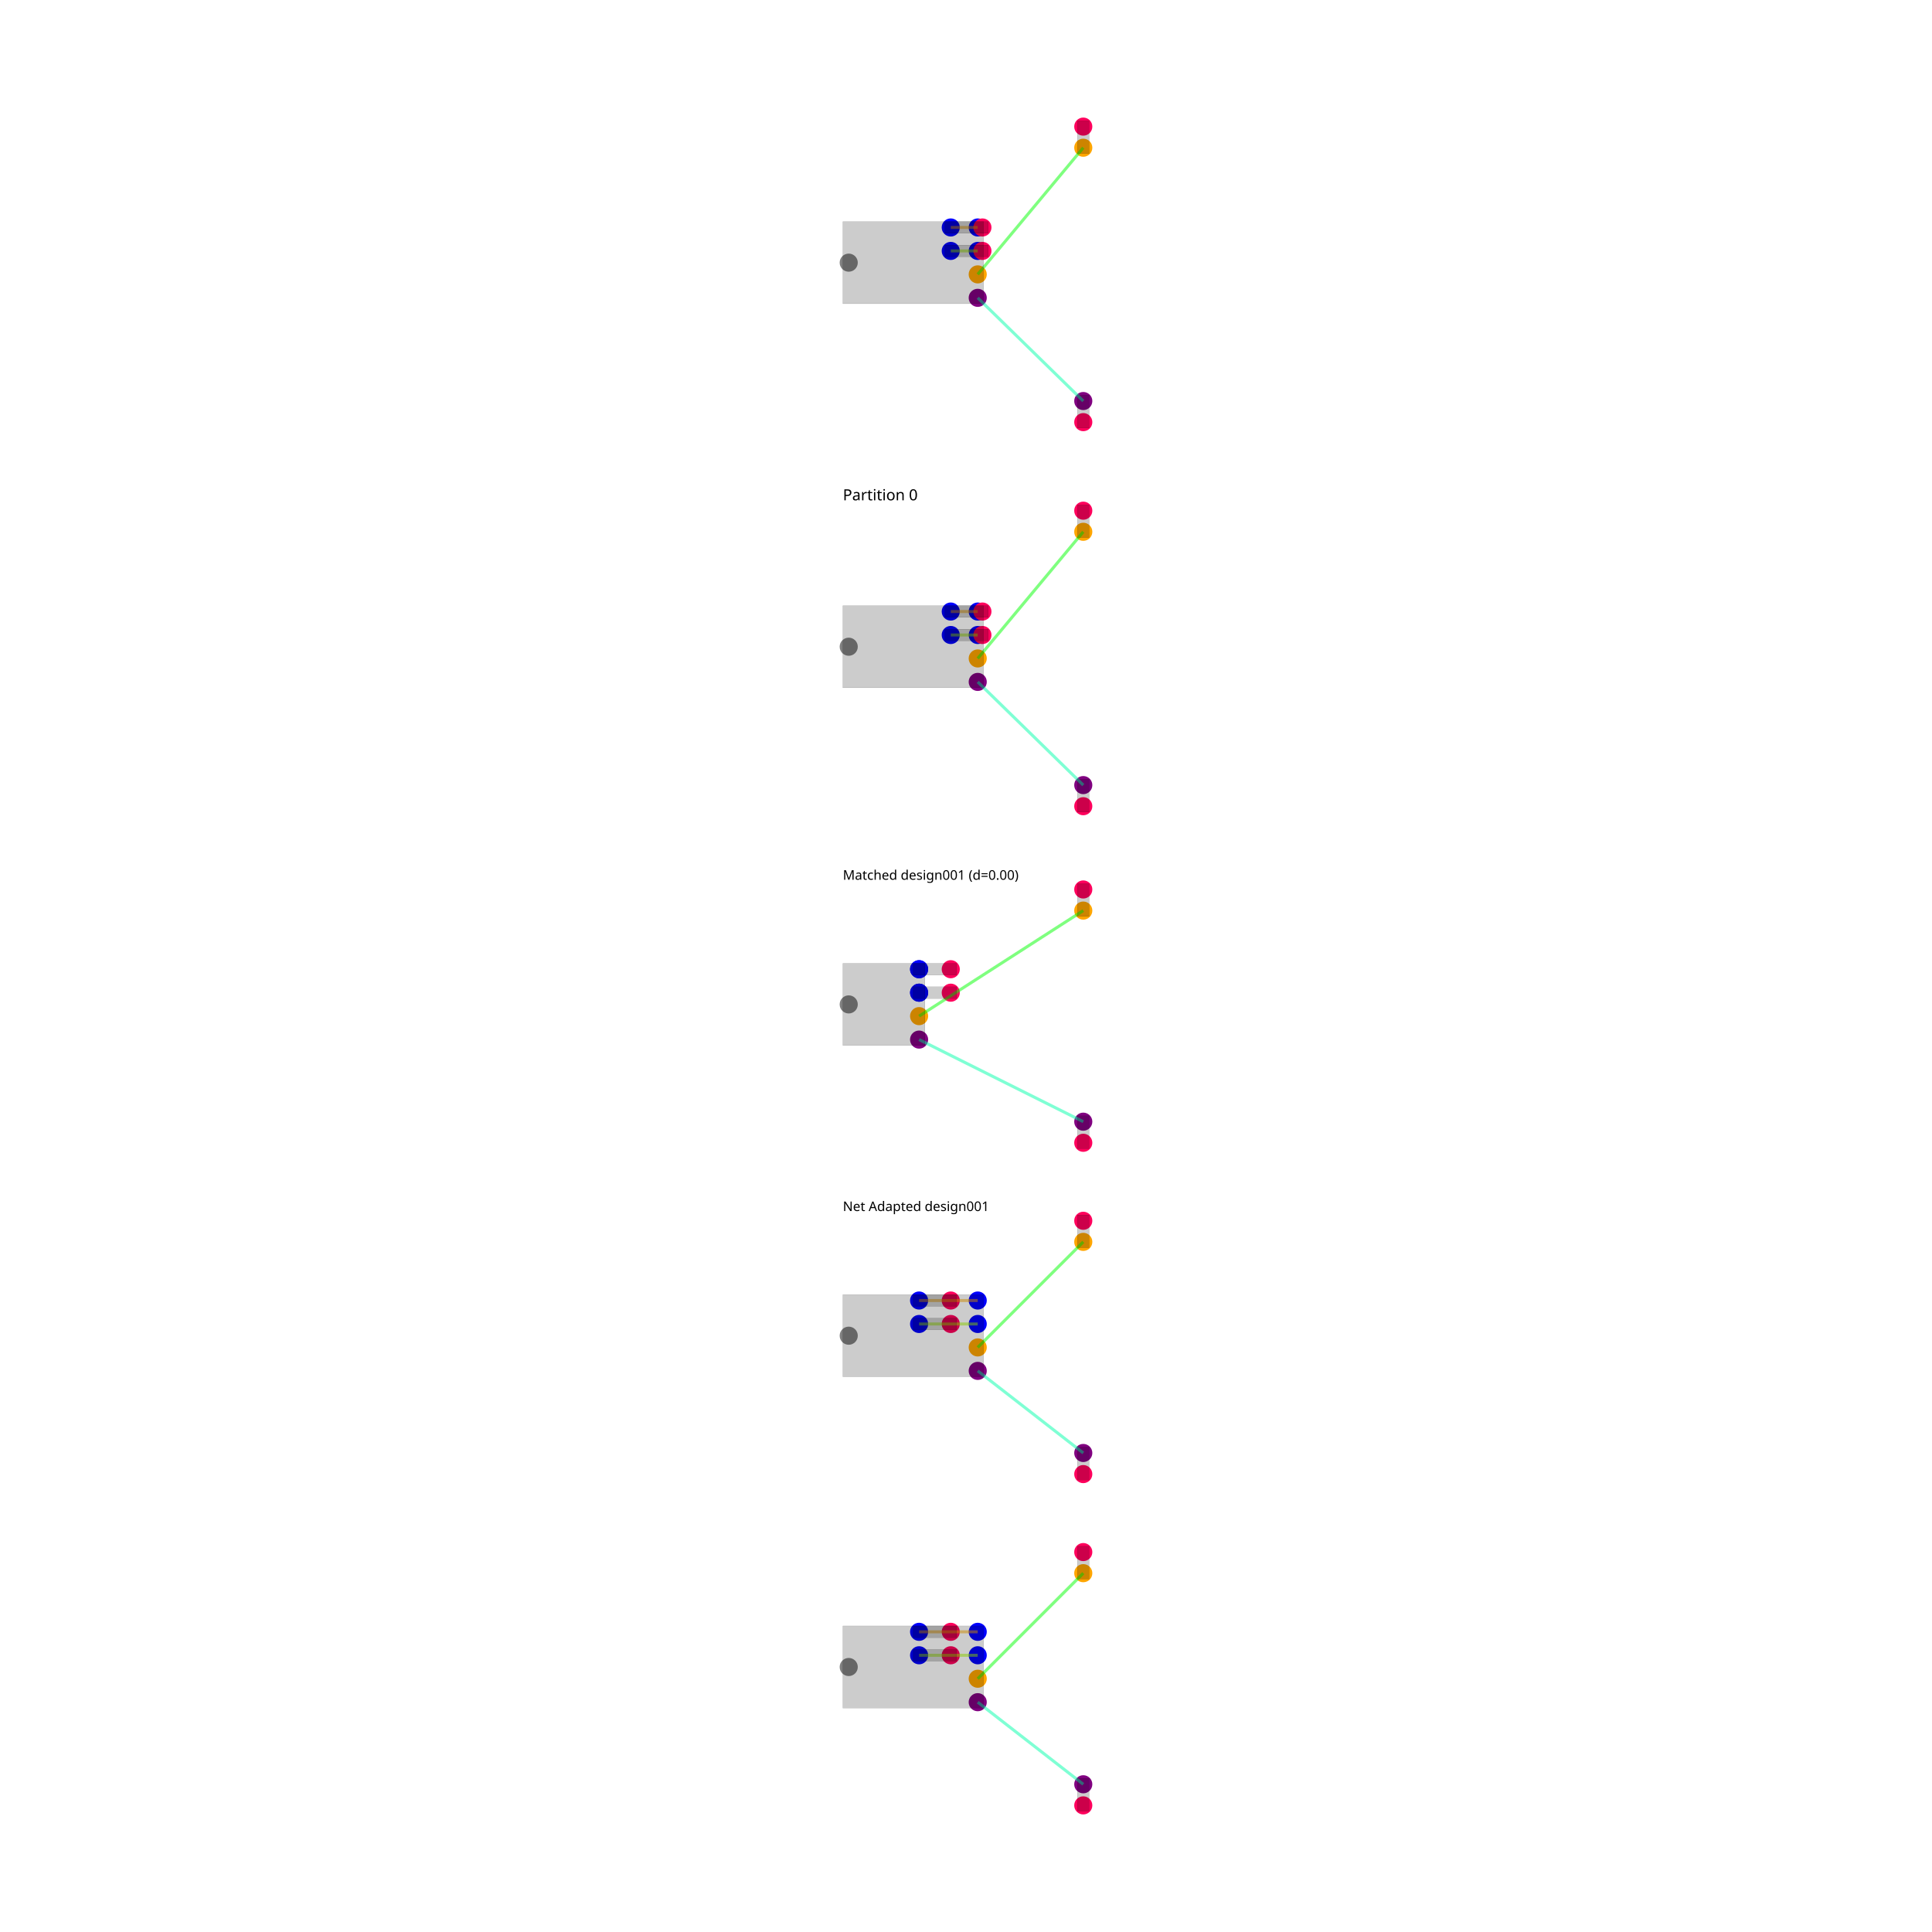
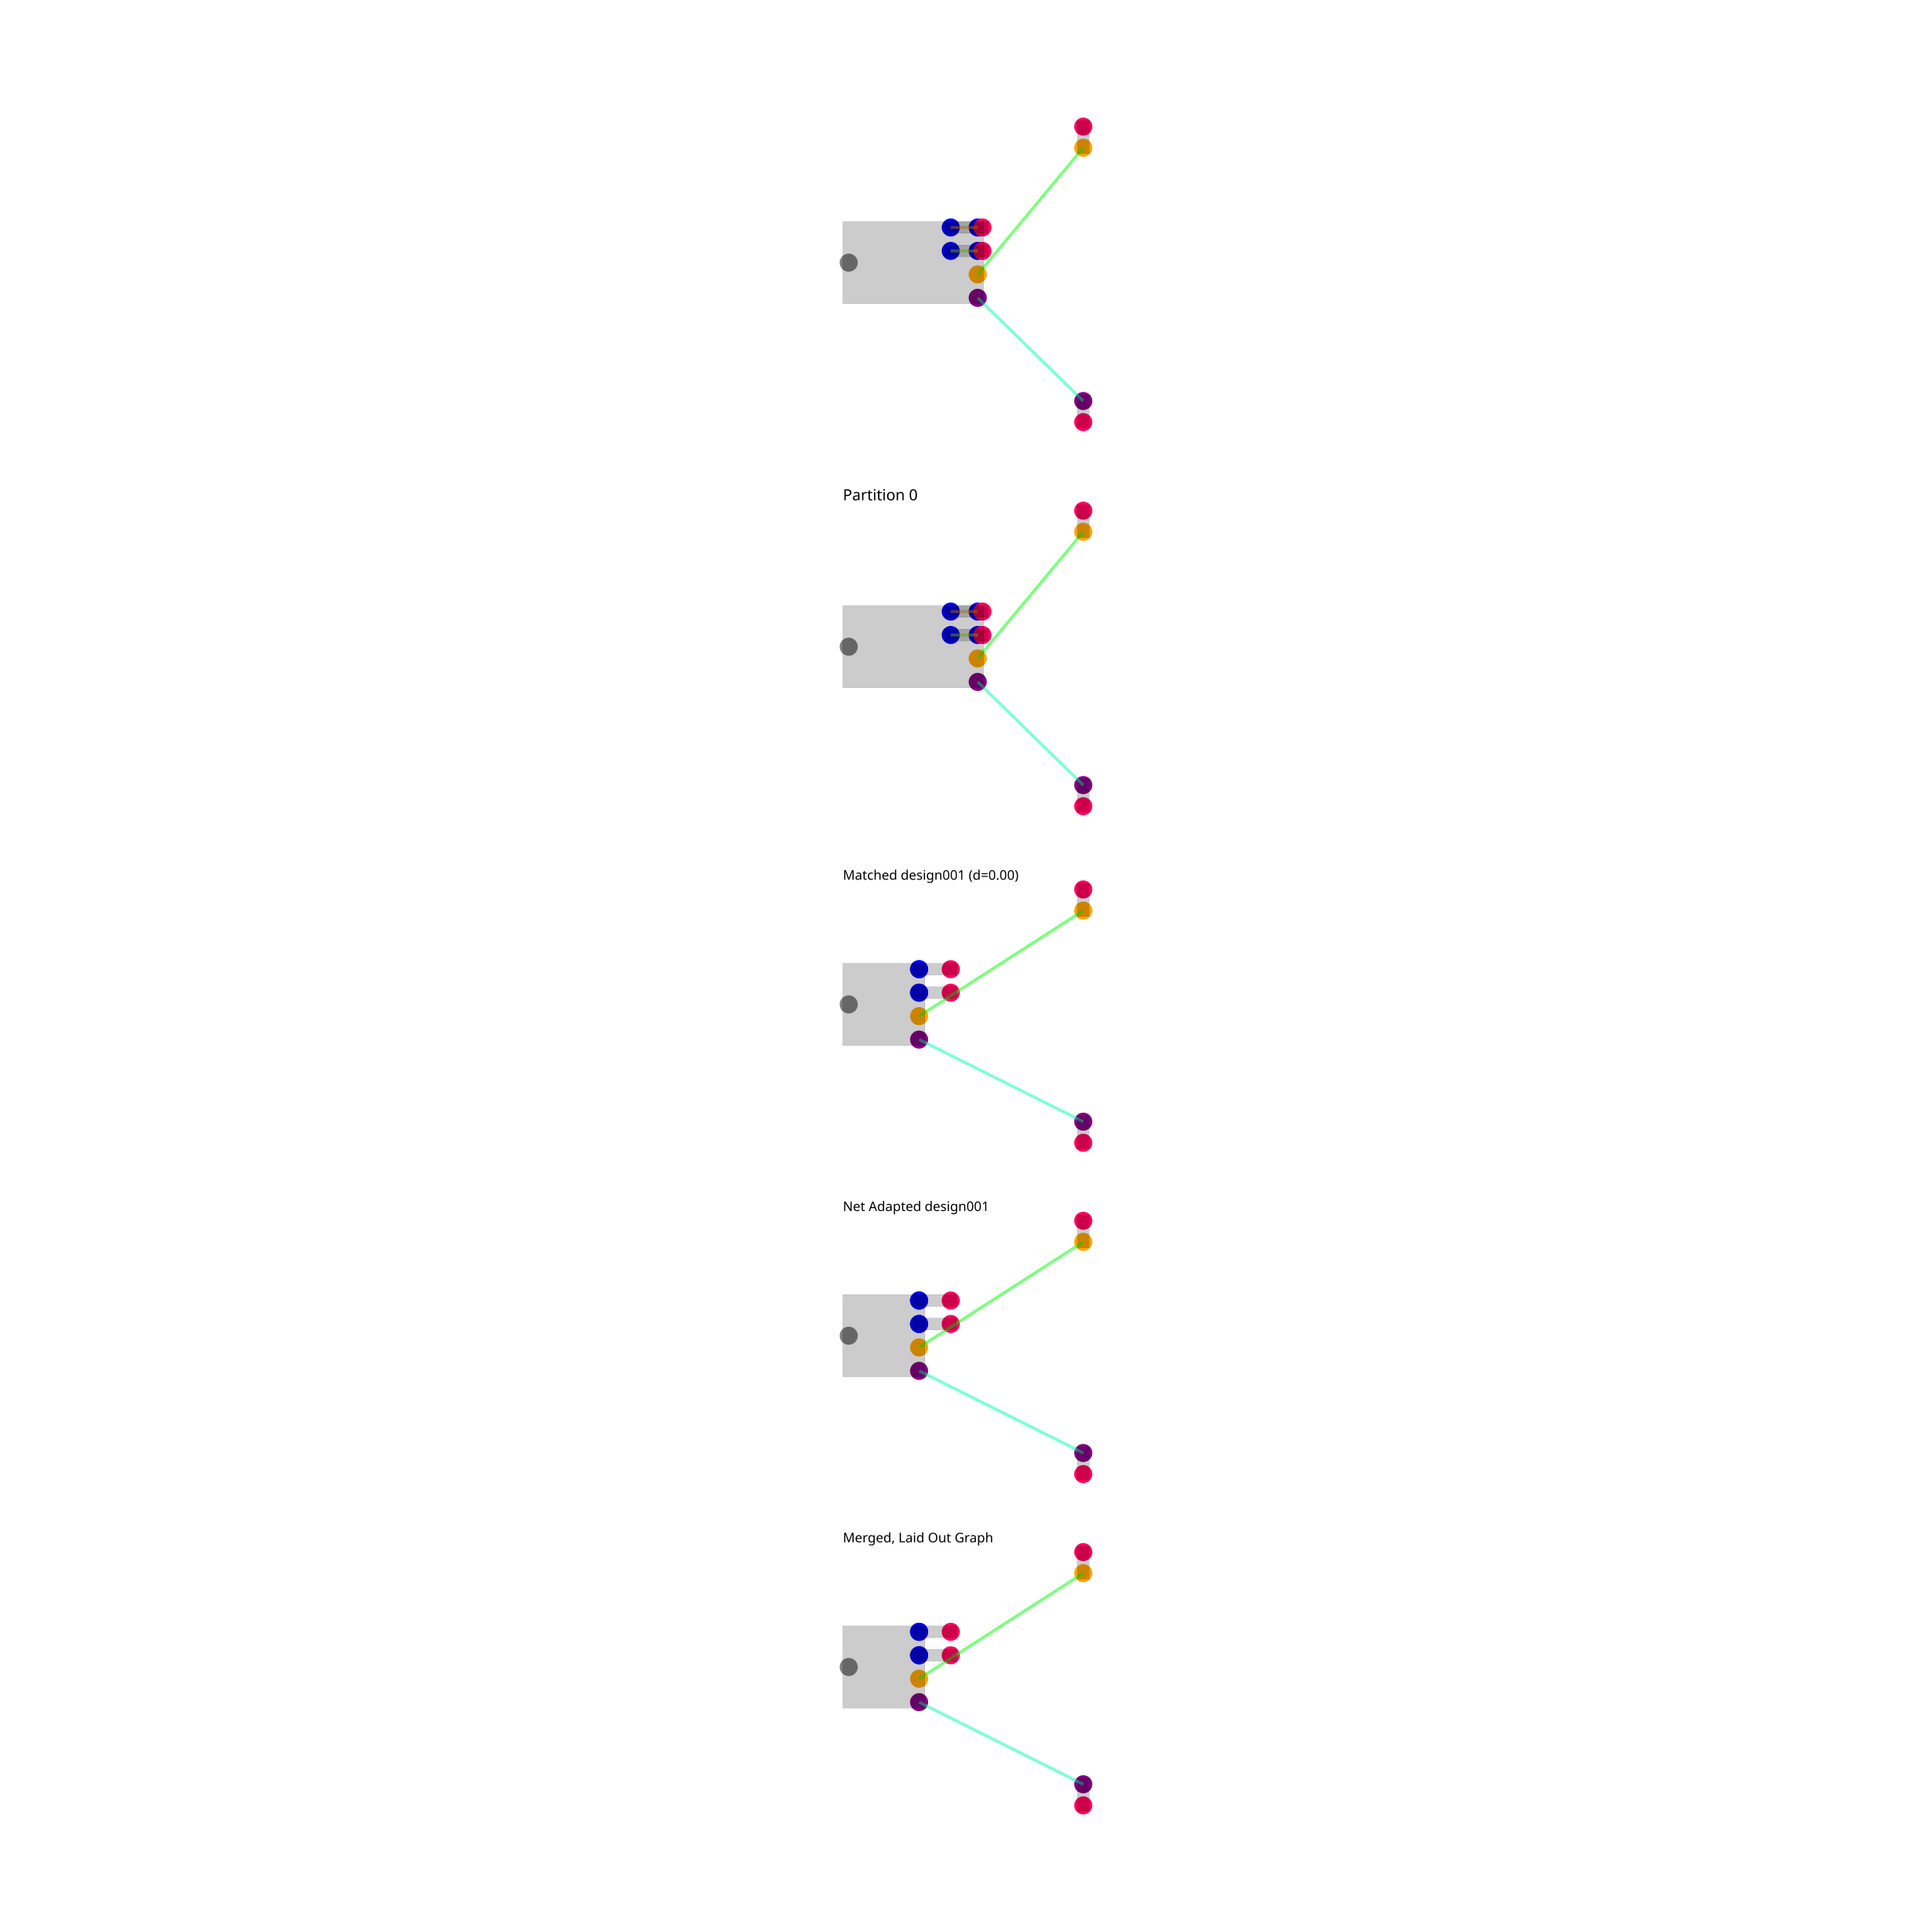
<svg xmlns="http://www.w3.org/2000/svg" width="640" height="640" viewBox="0 0 640 640">
  <rect width="100%" height="100%" fill="white" />
  <g>
    <circle data-type="point" data-label="schematic_component_0_center component_center center_schematic_component_0" data-x="0" data-y="0" cx="281.152" cy="87.007" r="3" fill="gray" />
  </g>
  <g>
    <circle data-type="point" data-label="schematic_port_0 normal unnamedsubcircuit315_connectivity_net0" data-x="1.1" data-y="0.30000000000000004" cx="323.885" cy="75.352" r="3" fill="blue" />
  </g>
  <g>
    <circle data-type="point" data-label="schematic_port_1 normal unnamedsubcircuit315_connectivity_net1" data-x="1.1" data-y="0.09999999999999998" cx="323.885" cy="83.122" r="3" fill="blue" />
  </g>
  <g>
    <circle data-type="point" data-label="schematic_port_2 vcc unnamedsubcircuit315_connectivity_net2" data-x="1.1" data-y="-0.10000000000000003" cx="323.885" cy="90.891" r="3" fill="orange" />
  </g>
  <g>
    <circle data-type="point" data-label="schematic_port_3 gnd unnamedsubcircuit315_connectivity_net3" data-x="1.1" data-y="-0.30000000000000004" cx="323.885" cy="98.661" r="3" fill="purple" />
  </g>
  <g>
    <circle data-type="point" data-label="netlabel_for_netlabel_for_schematic_port_3_pin gnd unnamedsubcircuit315_connectivity_net3" data-x="2" data-y="-1.18" cx="358.848" cy="132.848" r="3" fill="purple" />
  </g>
  <g>
    <circle data-type="point" data-label="netlabel_for_netlabel_for_schematic_port_3_center netlabel_center netlabel_for_netlabel_for_schematic_port_3_center" data-x="2" data-y="-1.3599999999999999" cx="358.848" cy="139.84" r="3" fill="hsl(338.4, 100%, 50%, 1)" />
  </g>
  <g>
    <circle data-type="point" data-label="netlabel_for_netlabel_for_schematic_port_2_pin vcc unnamedsubcircuit315_connectivity_net2" data-x="2" data-y="0.98" cx="358.848" cy="48.935" r="3" fill="orange" />
  </g>
  <g>
    <circle data-type="point" data-label="netlabel_for_netlabel_for_schematic_port_2_center netlabel_center netlabel_for_netlabel_for_schematic_port_2_center" data-x="2" data-y="1.16" cx="358.848" cy="41.942" r="3" fill="hsl(338.4, 100%, 50%, 1)" />
  </g>
  <g>
    <circle data-type="point" data-label="netlabel_for_netlabel_for_schematic_port_0_pin normal unnamedsubcircuit315_connectivity_net0" data-x="0.8700000000000001" data-y="0.30000000000000004" cx="314.95" cy="75.352" r="3" fill="blue" />
  </g>
  <g>
    <circle data-type="point" data-label="netlabel_for_netlabel_for_schematic_port_0_center netlabel_center netlabel_for_netlabel_for_schematic_port_0_center" data-x="1.1400000000000001" data-y="0.30000000000000004" cx="325.439" cy="75.352" r="3" fill="hsl(338.4, 100%, 50%, 1)" />
  </g>
  <g>
    <circle data-type="point" data-label="netlabel_for_netlabel_for_schematic_port_1_pin normal unnamedsubcircuit315_connectivity_net1" data-x="0.8700000000000001" data-y="0.09999999999999998" cx="314.95" cy="83.122" r="3" fill="blue" />
  </g>
  <g>
    <circle data-type="point" data-label="netlabel_for_netlabel_for_schematic_port_1_center netlabel_center netlabel_for_netlabel_for_schematic_port_1_center" data-x="1.1400000000000001" data-y="0.09999999999999998" cx="325.439" cy="83.122" r="3" fill="hsl(338.4, 100%, 50%, 1)" />
  </g>
  <g>
    <circle data-type="point" data-label="schematic_component_0_center component_center center_schematic_component_0" data-x="0" data-y="-3.2749999999999995" cx="281.152" cy="214.235" r="3" fill="gray" />
  </g>
  <g>
    <circle data-type="point" data-label="schematic_port_0 normal unnamedsubcircuit315_connectivity_net0" data-x="1.1" data-y="-2.9749999999999996" cx="323.885" cy="202.581" r="3" fill="blue" />
  </g>
  <g>
    <circle data-type="point" data-label="schematic_port_1 normal unnamedsubcircuit315_connectivity_net1" data-x="1.1" data-y="-3.1749999999999994" cx="323.885" cy="210.35" r="3" fill="blue" />
  </g>
  <g>
    <circle data-type="point" data-label="schematic_port_2 vcc unnamedsubcircuit315_connectivity_net2" data-x="1.1" data-y="-3.3749999999999996" cx="323.885" cy="218.12" r="3" fill="orange" />
  </g>
  <g>
    <circle data-type="point" data-label="schematic_port_3 gnd unnamedsubcircuit315_connectivity_net3" data-x="1.1" data-y="-3.5749999999999993" cx="323.885" cy="225.89" r="3" fill="purple" />
  </g>
  <g>
    <circle data-type="point" data-label="netlabel_for_netlabel_for_schematic_port_3_pin gnd unnamedsubcircuit315_connectivity_net3" data-x="2" data-y="-4.454999999999999" cx="358.848" cy="260.076" r="3" fill="purple" />
  </g>
  <g>
    <circle data-type="point" data-label="netlabel_for_netlabel_for_schematic_port_3_center netlabel_center netlabel_for_netlabel_for_schematic_port_3_center" data-x="2" data-y="-4.635" cx="358.848" cy="267.069" r="3" fill="hsl(338.4, 100%, 50%, 1)" />
  </g>
  <g>
    <circle data-type="point" data-label="netlabel_for_netlabel_for_schematic_port_2_pin vcc unnamedsubcircuit315_connectivity_net2" data-x="2" data-y="-2.2949999999999995" cx="358.848" cy="176.164" r="3" fill="orange" />
  </g>
  <g>
    <circle data-type="point" data-label="netlabel_for_netlabel_for_schematic_port_2_center netlabel_center netlabel_for_netlabel_for_schematic_port_2_center" data-x="2" data-y="-2.1149999999999993" cx="358.848" cy="169.171" r="3" fill="hsl(338.4, 100%, 50%, 1)" />
  </g>
  <g>
    <circle data-type="point" data-label="netlabel_for_netlabel_for_schematic_port_0_pin normal unnamedsubcircuit315_connectivity_net0" data-x="0.8700000000000001" data-y="-2.9749999999999996" cx="314.95" cy="202.581" r="3" fill="blue" />
  </g>
  <g>
    <circle data-type="point" data-label="netlabel_for_netlabel_for_schematic_port_0_center netlabel_center netlabel_for_netlabel_for_schematic_port_0_center" data-x="1.1400000000000001" data-y="-2.9749999999999996" cx="325.439" cy="202.581" r="3" fill="hsl(338.4, 100%, 50%, 1)" />
  </g>
  <g>
    <circle data-type="point" data-label="netlabel_for_netlabel_for_schematic_port_1_pin normal unnamedsubcircuit315_connectivity_net1" data-x="0.8700000000000001" data-y="-3.1749999999999994" cx="314.95" cy="210.35" r="3" fill="blue" />
  </g>
  <g>
    <circle data-type="point" data-label="netlabel_for_netlabel_for_schematic_port_1_center netlabel_center netlabel_for_netlabel_for_schematic_port_1_center" data-x="1.1400000000000001" data-y="-3.1749999999999994" cx="325.439" cy="210.35" r="3" fill="hsl(338.4, 100%, 50%, 1)" />
  </g>
  <g>
    <circle data-type="point" data-label="schematic_component_0_center component_center center_schematic_component_0" data-x="-5.551115123125783e-17" data-y="-6.325" cx="281.152" cy="332.723" r="3" fill="gray" />
  </g>
  <g>
    <circle data-type="point" data-label="schematic_port_0 normal unnamedsubcircuit7_connectivity_net0" data-x="0.6000000000000001" data-y="-6.025" cx="304.461" cy="321.068" r="3" fill="blue" />
  </g>
  <g>
    <circle data-type="point" data-label="schematic_port_1 normal unnamedsubcircuit7_connectivity_net1" data-x="0.6000000000000001" data-y="-6.2250000000000005" cx="304.461" cy="328.838" r="3" fill="blue" />
  </g>
  <g>
    <circle data-type="point" data-label="schematic_port_2 vcc unnamedsubcircuit7_connectivity_net2" data-x="0.6000000000000001" data-y="-6.425" cx="304.461" cy="336.608" r="3" fill="orange" />
  </g>
  <g>
    <circle data-type="point" data-label="schematic_port_3 gnd unnamedsubcircuit7_connectivity_net3" data-x="0.6000000000000001" data-y="-6.625" cx="304.461" cy="344.377" r="3" fill="purple" />
  </g>
  <g>
    <circle data-type="point" data-label="schematic_net_label_0_pin gnd unnamedsubcircuit7_connectivity_net3" data-x="2" data-y="-7.325" cx="358.848" cy="371.571" r="3" fill="purple" />
  </g>
  <g>
    <circle data-type="point" data-label="schematic_net_label_0_center netlabel_center schematic_net_label_0_center" data-x="2" data-y="-7.505" cx="358.848" cy="378.564" r="3" fill="hsl(338.4, 100%, 50%, 1)" />
  </g>
  <g>
    <circle data-type="point" data-label="schematic_net_label_1_pin vcc unnamedsubcircuit7_connectivity_net2" data-x="2" data-y="-5.525" cx="358.848" cy="301.644" r="3" fill="orange" />
  </g>
  <g>
    <circle data-type="point" data-label="schematic_net_label_1_center netlabel_center schematic_net_label_1_center" data-x="2" data-y="-5.345000000000001" cx="358.848" cy="294.651" r="3" fill="hsl(338.4, 100%, 50%, 1)" />
  </g>
  <g>
    <circle data-type="point" data-label="schematic_net_label_2_pin normal unnamedsubcircuit7_connectivity_net0" data-x="0.6000000000000001" data-y="-6.025" cx="304.461" cy="321.068" r="3" fill="blue" />
  </g>
  <g>
    <circle data-type="point" data-label="schematic_net_label_2_center netlabel_center schematic_net_label_2_center" data-x="0.8700000000000001" data-y="-6.025" cx="314.95" cy="321.068" r="3" fill="hsl(338.4, 100%, 50%, 1)" />
  </g>
  <g>
    <circle data-type="point" data-label="schematic_net_label_3_pin normal unnamedsubcircuit7_connectivity_net1" data-x="0.6000000000000001" data-y="-6.2250000000000005" cx="304.461" cy="328.838" r="3" fill="blue" />
  </g>
  <g>
    <circle data-type="point" data-label="schematic_net_label_3_center netlabel_center schematic_net_label_3_center" data-x="0.8700000000000001" data-y="-6.2250000000000005" cx="314.95" cy="328.838" r="3" fill="hsl(338.4, 100%, 50%, 1)" />
  </g>
  <g>
-     <circle data-type="point" data-label="schematic_component_0_center component_center center_schematic_component_0" data-x="0" data-y="-9.149999999999999" cx="281.152" cy="442.47" r="3" fill="gray" />
-   </g>
-   <g>
-     <circle data-type="point" data-label="schematic_port_0 normal unnamedsubcircuit315_connectivity_net0" data-x="1.1" data-y="-8.849999999999998" cx="323.885" cy="430.815" r="3" fill="blue" />
-   </g>
-   <g>
-     <circle data-type="point" data-label="schematic_port_1 normal unnamedsubcircuit315_connectivity_net1" data-x="1.1" data-y="-9.049999999999999" cx="323.885" cy="438.585" r="3" fill="blue" />
-   </g>
-   <g>
-     <circle data-type="point" data-label="schematic_port_2 vcc unnamedsubcircuit315_connectivity_net2" data-x="1.1" data-y="-9.249999999999998" cx="323.885" cy="446.354" r="3" fill="orange" />
-   </g>
-   <g>
-     <circle data-type="point" data-label="schematic_port_3 gnd unnamedsubcircuit315_connectivity_net3" data-x="1.1" data-y="-9.45" cx="323.885" cy="454.124" r="3" fill="purple" />
+     <circle data-type="point" data-label="schematic_component_0_center component_center center_schematic_component_0" data-x="-5.551115123125783e-17" data-y="-9.149999999999999" cx="281.152" cy="442.47" r="3" fill="gray" />
+   </g>
+   <g>
+     <circle data-type="point" data-label="schematic_port_0 normal unnamedsubcircuit315_connectivity_net0" data-x="0.6000000000000001" data-y="-9.049999999999999" cx="304.461" cy="438.585" r="3" fill="blue" />
+   </g>
+   <g>
+     <circle data-type="point" data-label="schematic_port_1 normal unnamedsubcircuit315_connectivity_net1" data-x="0.6000000000000001" data-y="-8.849999999999998" cx="304.461" cy="430.815" r="3" fill="blue" />
+   </g>
+   <g>
+     <circle data-type="point" data-label="schematic_port_2 vcc unnamedsubcircuit315_connectivity_net2" data-x="0.6000000000000001" data-y="-9.249999999999998" cx="304.461" cy="446.354" r="3" fill="orange" />
+   </g>
+   <g>
+     <circle data-type="point" data-label="schematic_port_3 gnd unnamedsubcircuit315_connectivity_net3" data-x="0.6000000000000001" data-y="-9.45" cx="304.461" cy="454.124" r="3" fill="purple" />
  </g>
  <g>
    <circle data-type="point" data-label="netlabel_for_netlabel_for_schematic_port_3_pin gnd unnamedsubcircuit315_connectivity_net3" data-x="2" data-y="-10.149999999999999" cx="358.848" cy="481.318" r="3" fill="purple" />
  </g>
  <g>
    <circle data-type="point" data-label="netlabel_for_netlabel_for_schematic_port_3_center netlabel_center netlabel_for_netlabel_for_schematic_port_3_center" data-x="2" data-y="-10.329999999999998" cx="358.848" cy="488.311" r="3" fill="hsl(338.4, 100%, 50%, 1)" />
  </g>
  <g>
    <circle data-type="point" data-label="netlabel_for_netlabel_for_schematic_port_2_pin vcc unnamedsubcircuit315_connectivity_net2" data-x="2" data-y="-8.349999999999998" cx="358.848" cy="411.391" r="3" fill="orange" />
  </g>
  <g>
    <circle data-type="point" data-label="netlabel_for_netlabel_for_schematic_port_2_center netlabel_center netlabel_for_netlabel_for_schematic_port_2_center" data-x="2" data-y="-8.169999999999998" cx="358.848" cy="404.398" r="3" fill="hsl(338.4, 100%, 50%, 1)" />
  </g>
  <g>
-     <circle data-type="point" data-label="netlabel_for_netlabel_for_schematic_port_0_pin normal unnamedsubcircuit315_connectivity_net0" data-x="0.6000000000000001" data-y="-8.849999999999998" cx="304.461" cy="430.815" r="3" fill="blue" />
-   </g>
-   <g>
-     <circle data-type="point" data-label="netlabel_for_netlabel_for_schematic_port_0_center netlabel_center netlabel_for_netlabel_for_schematic_port_0_center" data-x="0.8700000000000001" data-y="-8.849999999999998" cx="314.95" cy="430.815" r="3" fill="hsl(338.4, 100%, 50%, 1)" />
-   </g>
-   <g>
-     <circle data-type="point" data-label="netlabel_for_netlabel_for_schematic_port_1_pin normal unnamedsubcircuit315_connectivity_net1" data-x="0.6000000000000001" data-y="-9.049999999999999" cx="304.461" cy="438.585" r="3" fill="blue" />
-   </g>
-   <g>
-     <circle data-type="point" data-label="netlabel_for_netlabel_for_schematic_port_1_center netlabel_center netlabel_for_netlabel_for_schematic_port_1_center" data-x="0.8700000000000001" data-y="-9.049999999999999" cx="314.95" cy="438.585" r="3" fill="hsl(338.4, 100%, 50%, 1)" />
-   </g>
-   <g>
-     <circle data-type="point" data-label="schematic_component_0_center component_center center_schematic_component_0" data-x="0" data-y="-11.974999999999998" cx="281.152" cy="552.216" r="3" fill="gray" />
-   </g>
-   <g>
-     <circle data-type="point" data-label="schematic_port_0 normal unnamedsubcircuit315_connectivity_net0" data-x="1.1" data-y="-11.674999999999997" cx="323.885" cy="540.562" r="3" fill="blue" />
-   </g>
-   <g>
-     <circle data-type="point" data-label="schematic_port_1 normal unnamedsubcircuit315_connectivity_net1" data-x="1.1" data-y="-11.874999999999998" cx="323.885" cy="548.332" r="3" fill="blue" />
-   </g>
-   <g>
-     <circle data-type="point" data-label="schematic_port_2 vcc unnamedsubcircuit315_connectivity_net2" data-x="1.1" data-y="-12.074999999999998" cx="323.885" cy="556.101" r="3" fill="orange" />
-   </g>
-   <g>
-     <circle data-type="point" data-label="schematic_port_3 gnd unnamedsubcircuit315_connectivity_net3" data-x="1.1" data-y="-12.274999999999999" cx="323.885" cy="563.871" r="3" fill="purple" />
+     <circle data-type="point" data-label="netlabel_for_netlabel_for_schematic_port_0_pin normal unnamedsubcircuit315_connectivity_net0" data-x="0.6000000000000001" data-y="-9.049999999999999" cx="304.461" cy="438.585" r="3" fill="blue" />
+   </g>
+   <g>
+     <circle data-type="point" data-label="netlabel_for_netlabel_for_schematic_port_0_center netlabel_center netlabel_for_netlabel_for_schematic_port_0_center" data-x="0.8700000000000001" data-y="-9.049999999999999" cx="314.95" cy="438.585" r="3" fill="hsl(338.4, 100%, 50%, 1)" />
+   </g>
+   <g>
+     <circle data-type="point" data-label="netlabel_for_netlabel_for_schematic_port_1_pin normal unnamedsubcircuit315_connectivity_net1" data-x="0.6000000000000001" data-y="-8.849999999999998" cx="304.461" cy="430.815" r="3" fill="blue" />
+   </g>
+   <g>
+     <circle data-type="point" data-label="netlabel_for_netlabel_for_schematic_port_1_center netlabel_center netlabel_for_netlabel_for_schematic_port_1_center" data-x="0.8700000000000001" data-y="-8.849999999999998" cx="314.95" cy="430.815" r="3" fill="hsl(338.4, 100%, 50%, 1)" />
+   </g>
+   <g>
+     <circle data-type="point" data-label="schematic_component_0_center component_center center_schematic_component_0" data-x="-5.551115123125783e-17" data-y="-11.974999999999998" cx="281.152" cy="552.216" r="3" fill="gray" />
+   </g>
+   <g>
+     <circle data-type="point" data-label="schematic_port_0 normal unnamedsubcircuit315_connectivity_net0" data-x="0.6000000000000001" data-y="-11.874999999999998" cx="304.461" cy="548.332" r="3" fill="blue" />
+   </g>
+   <g>
+     <circle data-type="point" data-label="schematic_port_1 normal unnamedsubcircuit315_connectivity_net1" data-x="0.6000000000000001" data-y="-11.674999999999997" cx="304.461" cy="540.562" r="3" fill="blue" />
+   </g>
+   <g>
+     <circle data-type="point" data-label="schematic_port_2 vcc unnamedsubcircuit315_connectivity_net2" data-x="0.6000000000000001" data-y="-12.074999999999998" cx="304.461" cy="556.101" r="3" fill="orange" />
+   </g>
+   <g>
+     <circle data-type="point" data-label="schematic_port_3 gnd unnamedsubcircuit315_connectivity_net3" data-x="0.6000000000000001" data-y="-12.274999999999999" cx="304.461" cy="563.871" r="3" fill="purple" />
  </g>
  <g>
    <circle data-type="point" data-label="netlabel_for_netlabel_for_schematic_port_3_pin gnd unnamedsubcircuit315_connectivity_net3" data-x="2" data-y="-12.974999999999998" cx="358.848" cy="591.065" r="3" fill="purple" />
  </g>
  <g>
    <circle data-type="point" data-label="netlabel_for_netlabel_for_schematic_port_3_center netlabel_center netlabel_for_netlabel_for_schematic_port_3_center" data-x="2" data-y="-13.154999999999998" cx="358.848" cy="598.058" r="3" fill="hsl(338.4, 100%, 50%, 1)" />
  </g>
  <g>
    <circle data-type="point" data-label="netlabel_for_netlabel_for_schematic_port_2_pin vcc unnamedsubcircuit315_connectivity_net2" data-x="2" data-y="-11.174999999999997" cx="358.848" cy="521.138" r="3" fill="orange" />
  </g>
  <g>
    <circle data-type="point" data-label="netlabel_for_netlabel_for_schematic_port_2_center netlabel_center netlabel_for_netlabel_for_schematic_port_2_center" data-x="2" data-y="-10.994999999999997" cx="358.848" cy="514.145" r="3" fill="hsl(338.4, 100%, 50%, 1)" />
  </g>
  <g>
-     <circle data-type="point" data-label="netlabel_for_netlabel_for_schematic_port_0_pin normal unnamedsubcircuit315_connectivity_net0" data-x="0.6000000000000001" data-y="-11.674999999999997" cx="304.461" cy="540.562" r="3" fill="blue" />
-   </g>
-   <g>
-     <circle data-type="point" data-label="netlabel_for_netlabel_for_schematic_port_0_center netlabel_center netlabel_for_netlabel_for_schematic_port_0_center" data-x="0.8700000000000001" data-y="-11.674999999999997" cx="314.95" cy="540.562" r="3" fill="hsl(338.4, 100%, 50%, 1)" />
-   </g>
-   <g>
-     <circle data-type="point" data-label="netlabel_for_netlabel_for_schematic_port_1_pin normal unnamedsubcircuit315_connectivity_net1" data-x="0.6000000000000001" data-y="-11.874999999999998" cx="304.461" cy="548.332" r="3" fill="blue" />
-   </g>
-   <g>
-     <circle data-type="point" data-label="netlabel_for_netlabel_for_schematic_port_1_center netlabel_center netlabel_for_netlabel_for_schematic_port_1_center" data-x="0.8700000000000001" data-y="-11.874999999999998" cx="314.95" cy="548.332" r="3" fill="hsl(338.4, 100%, 50%, 1)" />
+     <circle data-type="point" data-label="netlabel_for_netlabel_for_schematic_port_0_pin normal unnamedsubcircuit315_connectivity_net0" data-x="0.6000000000000001" data-y="-11.874999999999998" cx="304.461" cy="548.332" r="3" fill="blue" />
+   </g>
+   <g>
+     <circle data-type="point" data-label="netlabel_for_netlabel_for_schematic_port_0_center netlabel_center netlabel_for_netlabel_for_schematic_port_0_center" data-x="0.8700000000000001" data-y="-11.874999999999998" cx="314.95" cy="548.332" r="3" fill="hsl(338.4, 100%, 50%, 1)" />
+   </g>
+   <g>
+     <circle data-type="point" data-label="netlabel_for_netlabel_for_schematic_port_1_pin normal unnamedsubcircuit315_connectivity_net1" data-x="0.6000000000000001" data-y="-11.674999999999997" cx="304.461" cy="540.562" r="3" fill="blue" />
+   </g>
+   <g>
+     <circle data-type="point" data-label="netlabel_for_netlabel_for_schematic_port_1_center netlabel_center netlabel_for_netlabel_for_schematic_port_1_center" data-x="0.8700000000000001" data-y="-11.674999999999997" cx="314.95" cy="540.562" r="3" fill="hsl(338.4, 100%, 50%, 1)" />
  </g>
  <g>
    <polyline data-points="1.1,0.30000000000000004 0.8700000000000001,0.30000000000000004" data-type="line" data-label="" points="323.885,75.352 314.95,75.352" fill="none" stroke="hsl(40, 100%, 50%, 0.5)" stroke-width="1" />
  </g>
  <g>
    <polyline data-points="1.1,0.09999999999999998 0.8700000000000001,0.09999999999999998" data-type="line" data-label="" points="323.885,83.122 314.95,83.122" fill="none" stroke="hsl(80, 100%, 50%, 0.5)" stroke-width="1" />
  </g>
  <g>
    <polyline data-points="1.1,-0.10000000000000003 2,0.98" data-type="line" data-label="" points="323.885,90.891 358.848,48.935" fill="none" stroke="hsl(120, 100%, 50%, 0.5)" stroke-width="1" />
  </g>
  <g>
    <polyline data-points="1.1,-0.30000000000000004 2,-1.18" data-type="line" data-label="" points="323.885,98.661 358.848,132.848" fill="none" stroke="hsl(160, 100%, 50%, 0.5)" stroke-width="1" />
  </g>
  <g>
    <polyline data-points="1.1,-2.9749999999999996 0.8700000000000001,-2.9749999999999996" data-type="line" data-label="" points="323.885,202.581 314.95,202.581" fill="none" stroke="hsl(40, 100%, 50%, 0.5)" stroke-width="1" />
  </g>
  <g>
    <polyline data-points="1.1,-3.1749999999999994 0.8700000000000001,-3.1749999999999994" data-type="line" data-label="" points="323.885,210.35 314.95,210.35" fill="none" stroke="hsl(80, 100%, 50%, 0.5)" stroke-width="1" />
  </g>
  <g>
    <polyline data-points="1.1,-3.3749999999999996 2,-2.2949999999999995" data-type="line" data-label="" points="323.885,218.12 358.848,176.164" fill="none" stroke="hsl(120, 100%, 50%, 0.5)" stroke-width="1" />
  </g>
  <g>
    <polyline data-points="1.1,-3.5749999999999993 2,-4.454999999999999" data-type="line" data-label="" points="323.885,225.89 358.848,260.076" fill="none" stroke="hsl(160, 100%, 50%, 0.5)" stroke-width="1" />
  </g>
  <g>
    <polyline data-points="0.6000000000000001,-6.025 0.6000000000000001,-6.025" data-type="line" data-label="" points="304.461,321.068 304.461,321.068" fill="none" stroke="hsl(40, 100%, 50%, 0.5)" stroke-width="1" />
  </g>
  <g>
    <polyline data-points="0.6000000000000001,-6.2250000000000005 0.6000000000000001,-6.2250000000000005" data-type="line" data-label="" points="304.461,328.838 304.461,328.838" fill="none" stroke="hsl(80, 100%, 50%, 0.5)" stroke-width="1" />
  </g>
  <g>
    <polyline data-points="0.6000000000000001,-6.425 2,-5.525" data-type="line" data-label="" points="304.461,336.608 358.848,301.644" fill="none" stroke="hsl(120, 100%, 50%, 0.5)" stroke-width="1" />
  </g>
  <g>
    <polyline data-points="0.6000000000000001,-6.625 2,-7.325" data-type="line" data-label="" points="304.461,344.377 358.848,371.571" fill="none" stroke="hsl(160, 100%, 50%, 0.5)" stroke-width="1" />
  </g>
  <g>
-     <polyline data-points="1.1,-8.849999999999998 0.6000000000000001,-8.849999999999998" data-type="line" data-label="" points="323.885,430.815 304.461,430.815" fill="none" stroke="hsl(40, 100%, 50%, 0.5)" stroke-width="1" />
-   </g>
-   <g>
-     <polyline data-points="1.1,-9.049999999999999 0.6000000000000001,-9.049999999999999" data-type="line" data-label="" points="323.885,438.585 304.461,438.585" fill="none" stroke="hsl(80, 100%, 50%, 0.5)" stroke-width="1" />
-   </g>
-   <g>
-     <polyline data-points="1.1,-9.249999999999998 2,-8.349999999999998" data-type="line" data-label="" points="323.885,446.354 358.848,411.391" fill="none" stroke="hsl(120, 100%, 50%, 0.5)" stroke-width="1" />
-   </g>
-   <g>
-     <polyline data-points="1.1,-9.45 2,-10.149999999999999" data-type="line" data-label="" points="323.885,454.124 358.848,481.318" fill="none" stroke="hsl(160, 100%, 50%, 0.5)" stroke-width="1" />
-   </g>
-   <g>
-     <polyline data-points="1.1,-11.674999999999997 0.6000000000000001,-11.674999999999997" data-type="line" data-label="" points="323.885,540.562 304.461,540.562" fill="none" stroke="hsl(40, 100%, 50%, 0.5)" stroke-width="1" />
-   </g>
-   <g>
-     <polyline data-points="1.1,-11.874999999999998 0.6000000000000001,-11.874999999999998" data-type="line" data-label="" points="323.885,548.332 304.461,548.332" fill="none" stroke="hsl(80, 100%, 50%, 0.5)" stroke-width="1" />
-   </g>
-   <g>
-     <polyline data-points="1.1,-12.074999999999998 2,-11.174999999999997" data-type="line" data-label="" points="323.885,556.101 358.848,521.138" fill="none" stroke="hsl(120, 100%, 50%, 0.5)" stroke-width="1" />
-   </g>
-   <g>
-     <polyline data-points="1.1,-12.274999999999999 2,-12.974999999999998" data-type="line" data-label="" points="323.885,563.871 358.848,591.065" fill="none" stroke="hsl(160, 100%, 50%, 0.5)" stroke-width="1" />
+     <polyline data-points="0.6000000000000001,-9.049999999999999 0.6000000000000001,-9.049999999999999" data-type="line" data-label="" points="304.461,438.585 304.461,438.585" fill="none" stroke="hsl(40, 100%, 50%, 0.5)" stroke-width="1" />
+   </g>
+   <g>
+     <polyline data-points="0.6000000000000001,-8.849999999999998 0.6000000000000001,-8.849999999999998" data-type="line" data-label="" points="304.461,430.815 304.461,430.815" fill="none" stroke="hsl(80, 100%, 50%, 0.5)" stroke-width="1" />
+   </g>
+   <g>
+     <polyline data-points="0.6000000000000001,-9.249999999999998 2,-8.349999999999998" data-type="line" data-label="" points="304.461,446.354 358.848,411.391" fill="none" stroke="hsl(120, 100%, 50%, 0.5)" stroke-width="1" />
+   </g>
+   <g>
+     <polyline data-points="0.6000000000000001,-9.45 2,-10.149999999999999" data-type="line" data-label="" points="304.461,454.124 358.848,481.318" fill="none" stroke="hsl(160, 100%, 50%, 0.5)" stroke-width="1" />
+   </g>
+   <g>
+     <polyline data-points="0.6000000000000001,-11.874999999999998 0.6000000000000001,-11.874999999999998" data-type="line" data-label="" points="304.461,548.332 304.461,548.332" fill="none" stroke="hsl(40, 100%, 50%, 0.5)" stroke-width="1" />
+   </g>
+   <g>
+     <polyline data-points="0.6000000000000001,-11.674999999999997 0.6000000000000001,-11.674999999999997" data-type="line" data-label="" points="304.461,540.562 304.461,540.562" fill="none" stroke="hsl(80, 100%, 50%, 0.5)" stroke-width="1" />
+   </g>
+   <g>
+     <polyline data-points="0.6000000000000001,-12.074999999999998 2,-11.174999999999997" data-type="line" data-label="" points="304.461,556.101 358.848,521.138" fill="none" stroke="hsl(120, 100%, 50%, 0.5)" stroke-width="1" />
+   </g>
+   <g>
+     <polyline data-points="0.6000000000000001,-12.274999999999999 2,-12.974999999999998" data-type="line" data-label="" points="304.461,563.871 358.848,591.065" fill="none" stroke="hsl(160, 100%, 50%, 0.5)" stroke-width="1" />
  </g>
  <g>
    <rect data-type="rect" data-label="schematic_component_0" data-x="0.55" data-y="0" x="279.209" y="73.41" width="46.618" height="27.194" fill="rgba(0, 0, 0, 0.2)" stroke="black" stroke-width="0.026" />
  </g>
  <g>
    <rect data-type="rect" data-label="netlabel_for_netlabel_for_schematic_port_3" data-x="2" data-y="-1.27" x="356.906" y="130.905" width="3.885" height="10.878" fill="rgba(0, 0, 0, 0.2)" stroke="black" stroke-width="0.026" />
  </g>
  <g>
    <rect data-type="rect" data-label="netlabel_for_netlabel_for_schematic_port_2" data-x="2" data-y="1.0699999999999998" x="356.906" y="40" width="3.885" height="10.878" fill="rgba(0, 0, 0, 0.2)" stroke="black" stroke-width="0.026" />
  </g>
  <g>
    <rect data-type="rect" data-label="netlabel_for_netlabel_for_schematic_port_0" data-x="1.0050000000000001" data-y="0.30000000000000004" x="313.007" y="73.41" width="14.374" height="3.885" fill="rgba(0, 0, 0, 0.2)" stroke="black" stroke-width="0.026" />
  </g>
  <g>
    <rect data-type="rect" data-label="netlabel_for_netlabel_for_schematic_port_1" data-x="1.0050000000000001" data-y="0.09999999999999998" x="313.007" y="81.179" width="14.374" height="3.885" fill="rgba(0, 0, 0, 0.2)" stroke="black" stroke-width="0.026" />
  </g>
  <g>
    <rect data-type="rect" data-label="schematic_component_0" data-x="0.55" data-y="-3.2749999999999995" x="279.209" y="200.638" width="46.618" height="27.194" fill="rgba(0, 0, 0, 0.2)" stroke="black" stroke-width="0.026" />
  </g>
  <g>
    <rect data-type="rect" data-label="netlabel_for_netlabel_for_schematic_port_3" data-x="2" data-y="-4.545" x="356.906" y="258.134" width="3.885" height="10.878" fill="rgba(0, 0, 0, 0.2)" stroke="black" stroke-width="0.026" />
  </g>
  <g>
    <rect data-type="rect" data-label="netlabel_for_netlabel_for_schematic_port_2" data-x="2" data-y="-2.2049999999999996" x="356.906" y="167.229" width="3.885" height="10.878" fill="rgba(0, 0, 0, 0.2)" stroke="black" stroke-width="0.026" />
  </g>
  <g>
    <rect data-type="rect" data-label="netlabel_for_netlabel_for_schematic_port_0" data-x="1.0050000000000001" data-y="-2.9749999999999996" x="313.007" y="200.638" width="14.374" height="3.885" fill="rgba(0, 0, 0, 0.2)" stroke="black" stroke-width="0.026" />
  </g>
  <g>
    <rect data-type="rect" data-label="netlabel_for_netlabel_for_schematic_port_1" data-x="1.0050000000000001" data-y="-3.1749999999999994" x="313.007" y="208.408" width="14.374" height="3.885" fill="rgba(0, 0, 0, 0.2)" stroke="black" stroke-width="0.026" />
  </g>
  <g>
    <rect data-type="rect" data-label="schematic_component_0" data-x="0.3" data-y="-6.325" x="279.209" y="319.126" width="27.194" height="27.194" fill="rgba(0, 0, 0, 0.2)" stroke="black" stroke-width="0.026" />
  </g>
  <g>
    <rect data-type="rect" data-label="schematic_net_label_0" data-x="2" data-y="-7.415" x="356.906" y="369.629" width="3.885" height="10.878" fill="rgba(0, 0, 0, 0.2)" stroke="black" stroke-width="0.026" />
  </g>
  <g>
    <rect data-type="rect" data-label="schematic_net_label_1" data-x="2" data-y="-5.4350000000000005" x="356.906" y="292.709" width="3.885" height="10.878" fill="rgba(0, 0, 0, 0.2)" stroke="black" stroke-width="0.026" />
  </g>
  <g>
    <rect data-type="rect" data-label="schematic_net_label_2" data-x="0.7350000000000001" data-y="-6.025" x="302.518" y="319.126" width="14.374" height="3.885" fill="rgba(0, 0, 0, 0.2)" stroke="black" stroke-width="0.026" />
  </g>
  <g>
    <rect data-type="rect" data-label="schematic_net_label_3" data-x="0.7350000000000001" data-y="-6.2250000000000005" x="302.518" y="326.896" width="14.374" height="3.885" fill="rgba(0, 0, 0, 0.2)" stroke="black" stroke-width="0.026" />
  </g>
  <g>
-     <rect data-type="rect" data-label="schematic_component_0" data-x="0.55" data-y="-9.149999999999999" x="279.209" y="428.873" width="46.618" height="27.194" fill="rgba(0, 0, 0, 0.2)" stroke="black" stroke-width="0.026" />
+     <rect data-type="rect" data-label="schematic_component_0" data-x="0.3" data-y="-9.149999999999999" x="279.209" y="428.873" width="27.194" height="27.194" fill="rgba(0, 0, 0, 0.2)" stroke="black" stroke-width="0.026" />
  </g>
  <g>
    <rect data-type="rect" data-label="netlabel_for_netlabel_for_schematic_port_3" data-x="2" data-y="-10.239999999999998" x="356.906" y="479.376" width="3.885" height="10.878" fill="rgba(0, 0, 0, 0.2)" stroke="black" stroke-width="0.026" />
  </g>
  <g>
    <rect data-type="rect" data-label="netlabel_for_netlabel_for_schematic_port_2" data-x="2" data-y="-8.259999999999998" x="356.906" y="402.456" width="3.885" height="10.878" fill="rgba(0, 0, 0, 0.2)" stroke="black" stroke-width="0.026" />
  </g>
  <g>
-     <rect data-type="rect" data-label="netlabel_for_netlabel_for_schematic_port_0" data-x="0.7350000000000001" data-y="-8.849999999999998" x="302.518" y="428.873" width="14.374" height="3.885" fill="rgba(0, 0, 0, 0.2)" stroke="black" stroke-width="0.026" />
-   </g>
-   <g>
-     <rect data-type="rect" data-label="netlabel_for_netlabel_for_schematic_port_1" data-x="0.7350000000000001" data-y="-9.049999999999999" x="302.518" y="436.642" width="14.374" height="3.885" fill="rgba(0, 0, 0, 0.2)" stroke="black" stroke-width="0.026" />
-   </g>
-   <g>
-     <rect data-type="rect" data-label="schematic_component_0" data-x="0.55" data-y="-11.974999999999998" x="279.209" y="538.619" width="46.618" height="27.194" fill="rgba(0, 0, 0, 0.2)" stroke="black" stroke-width="0.026" />
+     <rect data-type="rect" data-label="netlabel_for_netlabel_for_schematic_port_0" data-x="0.7350000000000001" data-y="-9.049999999999999" x="302.518" y="436.642" width="14.374" height="3.885" fill="rgba(0, 0, 0, 0.2)" stroke="black" stroke-width="0.026" />
+   </g>
+   <g>
+     <rect data-type="rect" data-label="netlabel_for_netlabel_for_schematic_port_1" data-x="0.7350000000000001" data-y="-8.849999999999998" x="302.518" y="428.873" width="14.374" height="3.885" fill="rgba(0, 0, 0, 0.2)" stroke="black" stroke-width="0.026" />
+   </g>
+   <g>
+     <rect data-type="rect" data-label="schematic_component_0" data-x="0.3" data-y="-11.974999999999998" x="279.209" y="538.619" width="27.194" height="27.194" fill="rgba(0, 0, 0, 0.2)" stroke="black" stroke-width="0.026" />
  </g>
  <g>
    <rect data-type="rect" data-label="netlabel_for_netlabel_for_schematic_port_3" data-x="2" data-y="-13.064999999999998" x="356.906" y="589.122" width="3.885" height="10.878" fill="rgba(0, 0, 0, 0.2)" stroke="black" stroke-width="0.026" />
  </g>
  <g>
    <rect data-type="rect" data-label="netlabel_for_netlabel_for_schematic_port_2" data-x="2" data-y="-11.084999999999997" x="356.906" y="512.203" width="3.885" height="10.878" fill="rgba(0, 0, 0, 0.2)" stroke="black" stroke-width="0.026" />
  </g>
  <g>
-     <rect data-type="rect" data-label="netlabel_for_netlabel_for_schematic_port_0" data-x="0.7350000000000001" data-y="-11.674999999999997" x="302.518" y="538.619" width="14.374" height="3.885" fill="rgba(0, 0, 0, 0.2)" stroke="black" stroke-width="0.026" />
-   </g>
-   <g>
-     <rect data-type="rect" data-label="netlabel_for_netlabel_for_schematic_port_1" data-x="0.7350000000000001" data-y="-11.874999999999998" x="302.518" y="546.389" width="14.374" height="3.885" fill="rgba(0, 0, 0, 0.2)" stroke="black" stroke-width="0.026" />
+     <rect data-type="rect" data-label="netlabel_for_netlabel_for_schematic_port_0" data-x="0.7350000000000001" data-y="-11.874999999999998" x="302.518" y="546.389" width="14.374" height="3.885" fill="rgba(0, 0, 0, 0.2)" stroke="black" stroke-width="0.026" />
+   </g>
+   <g>
+     <rect data-type="rect" data-label="netlabel_for_netlabel_for_schematic_port_1" data-x="0.7350000000000001" data-y="-11.674999999999997" x="302.518" y="538.619" width="14.374" height="3.885" fill="rgba(0, 0, 0, 0.2)" stroke="black" stroke-width="0.026" />
  </g>
  <text data-type="text" data-label="Partition 0" data-x="-0.050000000000000044" data-y="-2.0649999999999995" x="279.209" y="167.229" fill="black" font-size="5.089" font-family="sans-serif" text-anchor="start" dominant-baseline="text-after-edge">Partition 0</text>
  <text data-type="text" data-label="Matched design001 (d=0.00)" data-x="-0.050000000000000044" data-y="-5.295" x="279.209" y="292.709" fill="black" font-size="4.39" font-family="sans-serif" text-anchor="start" dominant-baseline="text-after-edge">Matched design001 (d=0.00)</text>
  <text data-type="text" data-label="Net Adapted design001" data-x="-0.050000000000000044" data-y="-8.12" x="279.209" y="402.456" fill="black" font-size="4.39" font-family="sans-serif" text-anchor="start" dominant-baseline="text-after-edge">Net Adapted design001</text>
+   <text data-type="text" data-label="Merged, Laid Out Graph" data-x="-0.050000000000000044" data-y="-10.944999999999999" x="279.209" y="512.203" fill="black" font-size="4.39" font-family="sans-serif" text-anchor="start" dominant-baseline="text-after-edge">Merged, Laid Out Graph</text>
  <g id="crosshair" style="display: none">
    <line id="crosshair-h" y1="0" y2="640" stroke="#666" stroke-width="0.5" />
    <line id="crosshair-v" x1="0" x2="640" stroke="#666" stroke-width="0.5" />
    <text id="coordinates" font-family="monospace" font-size="12" fill="#666" />
  </g>
</svg>
